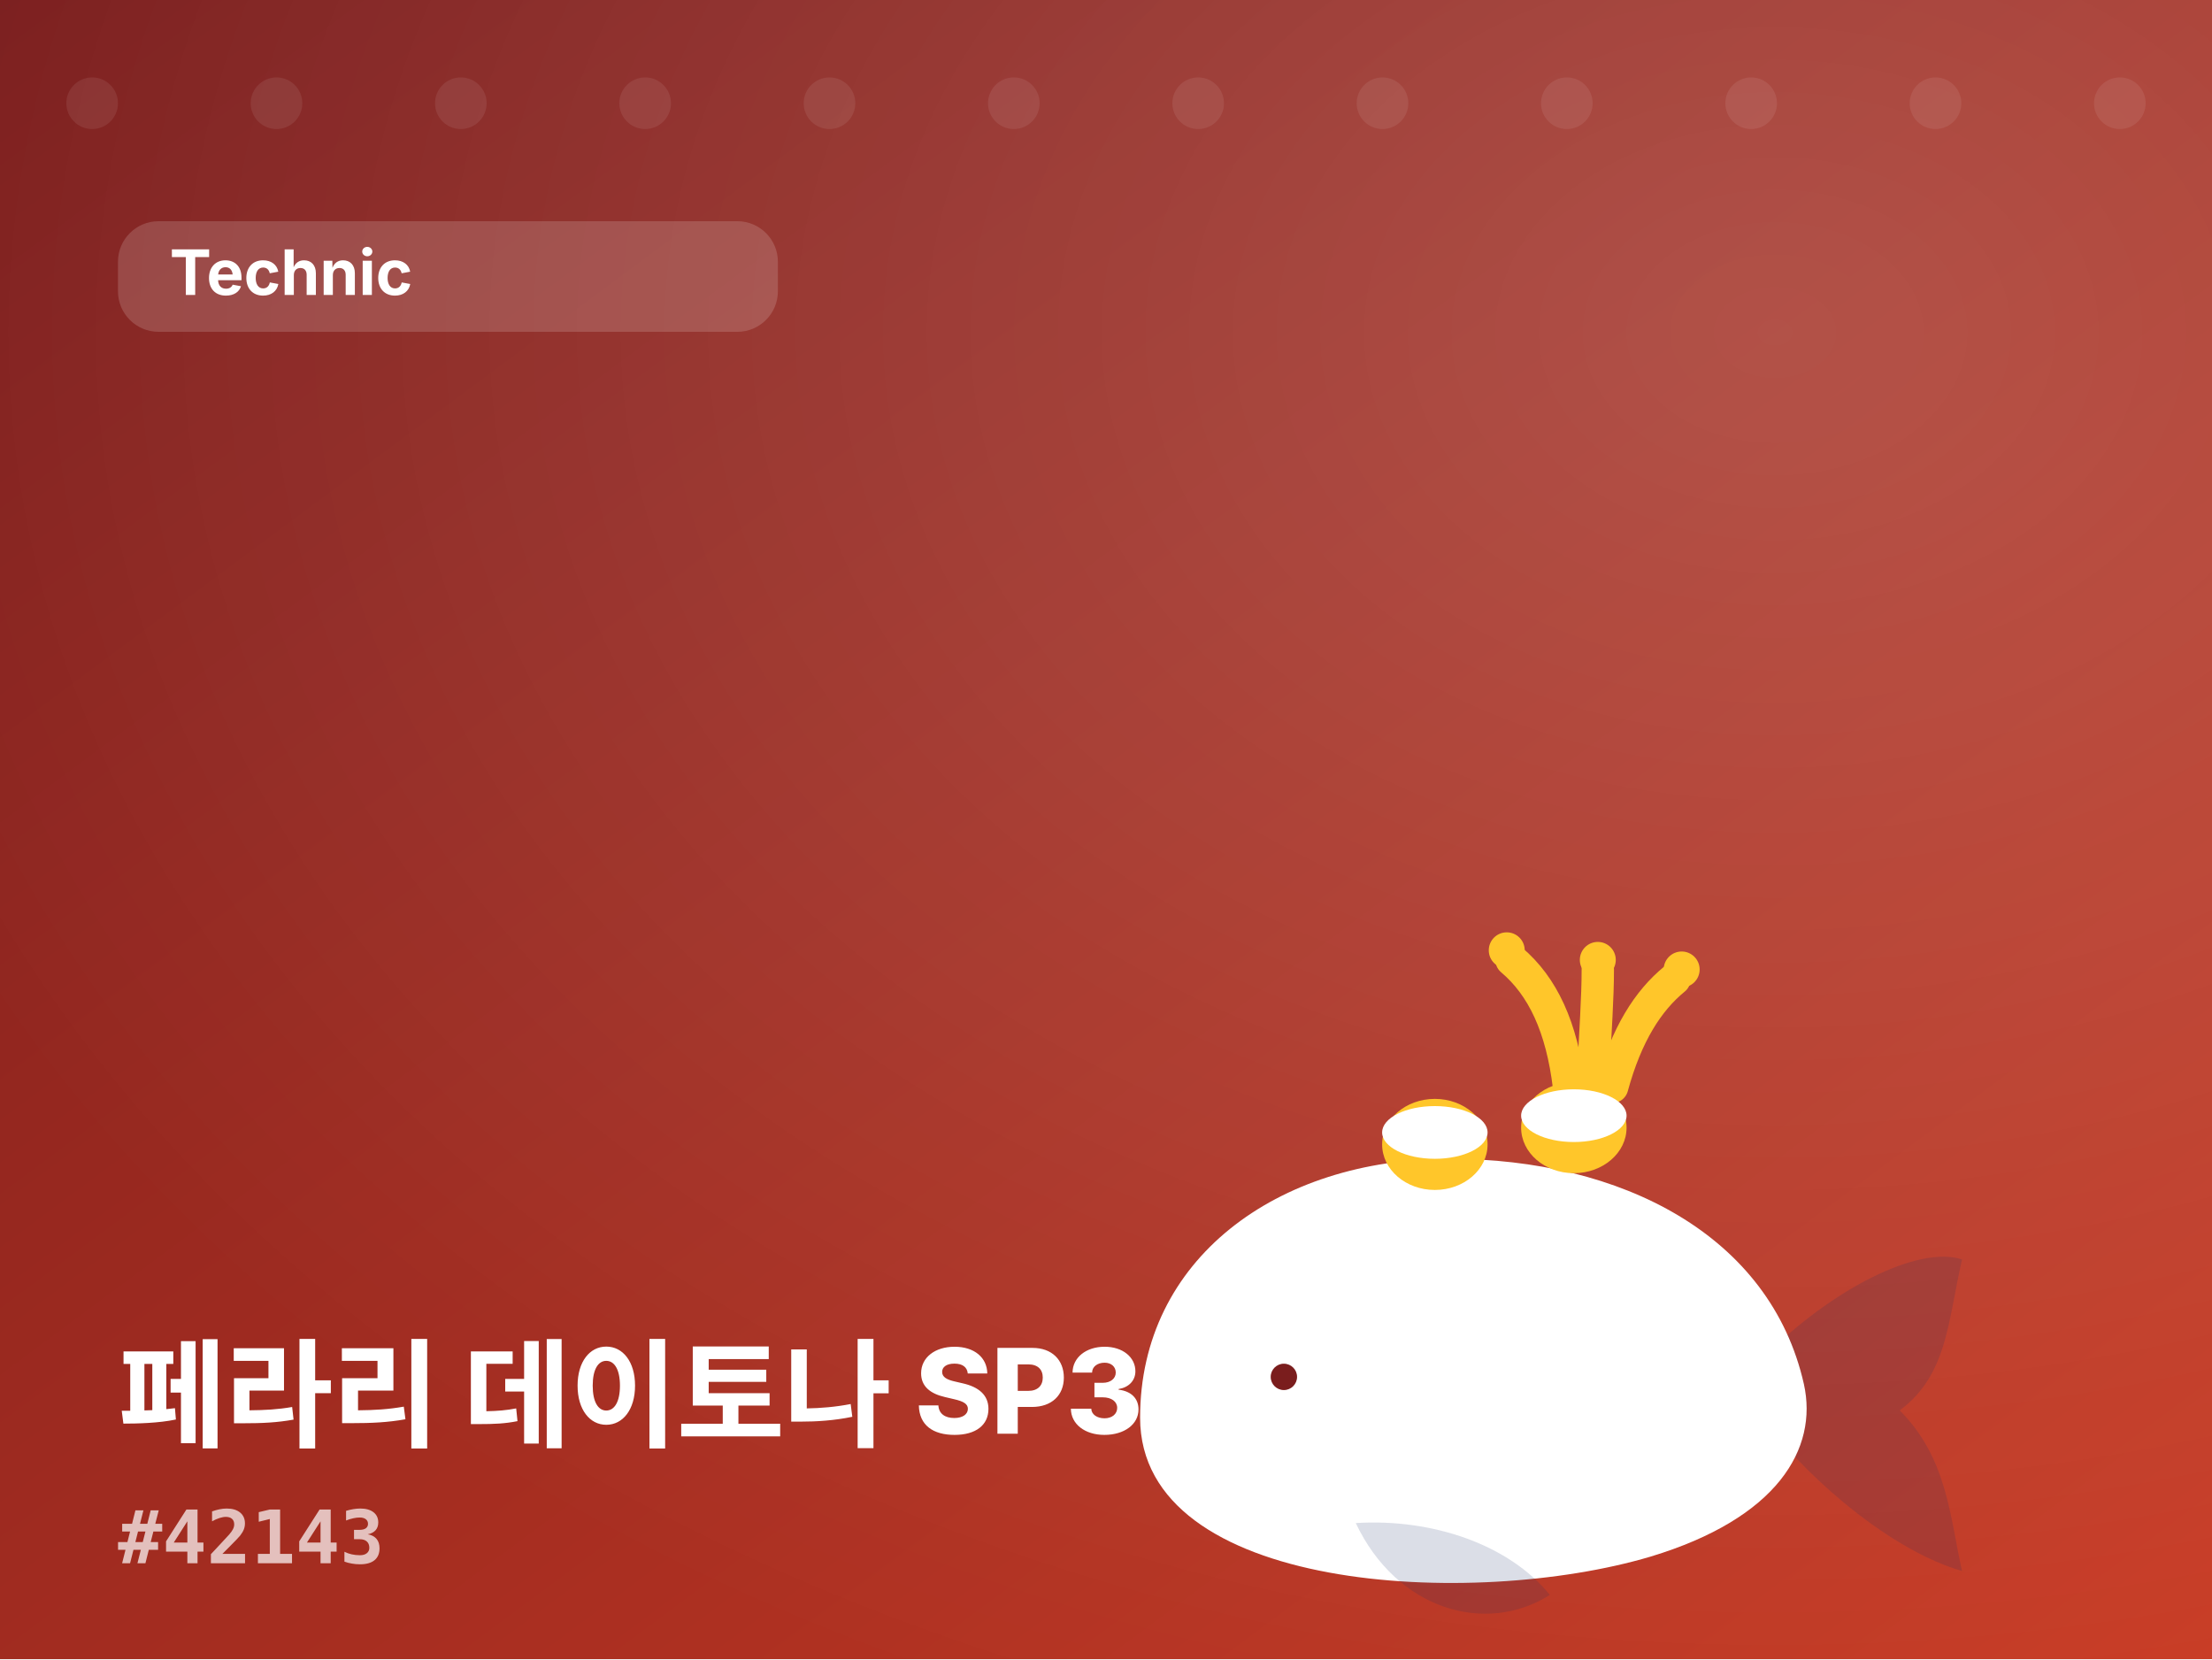
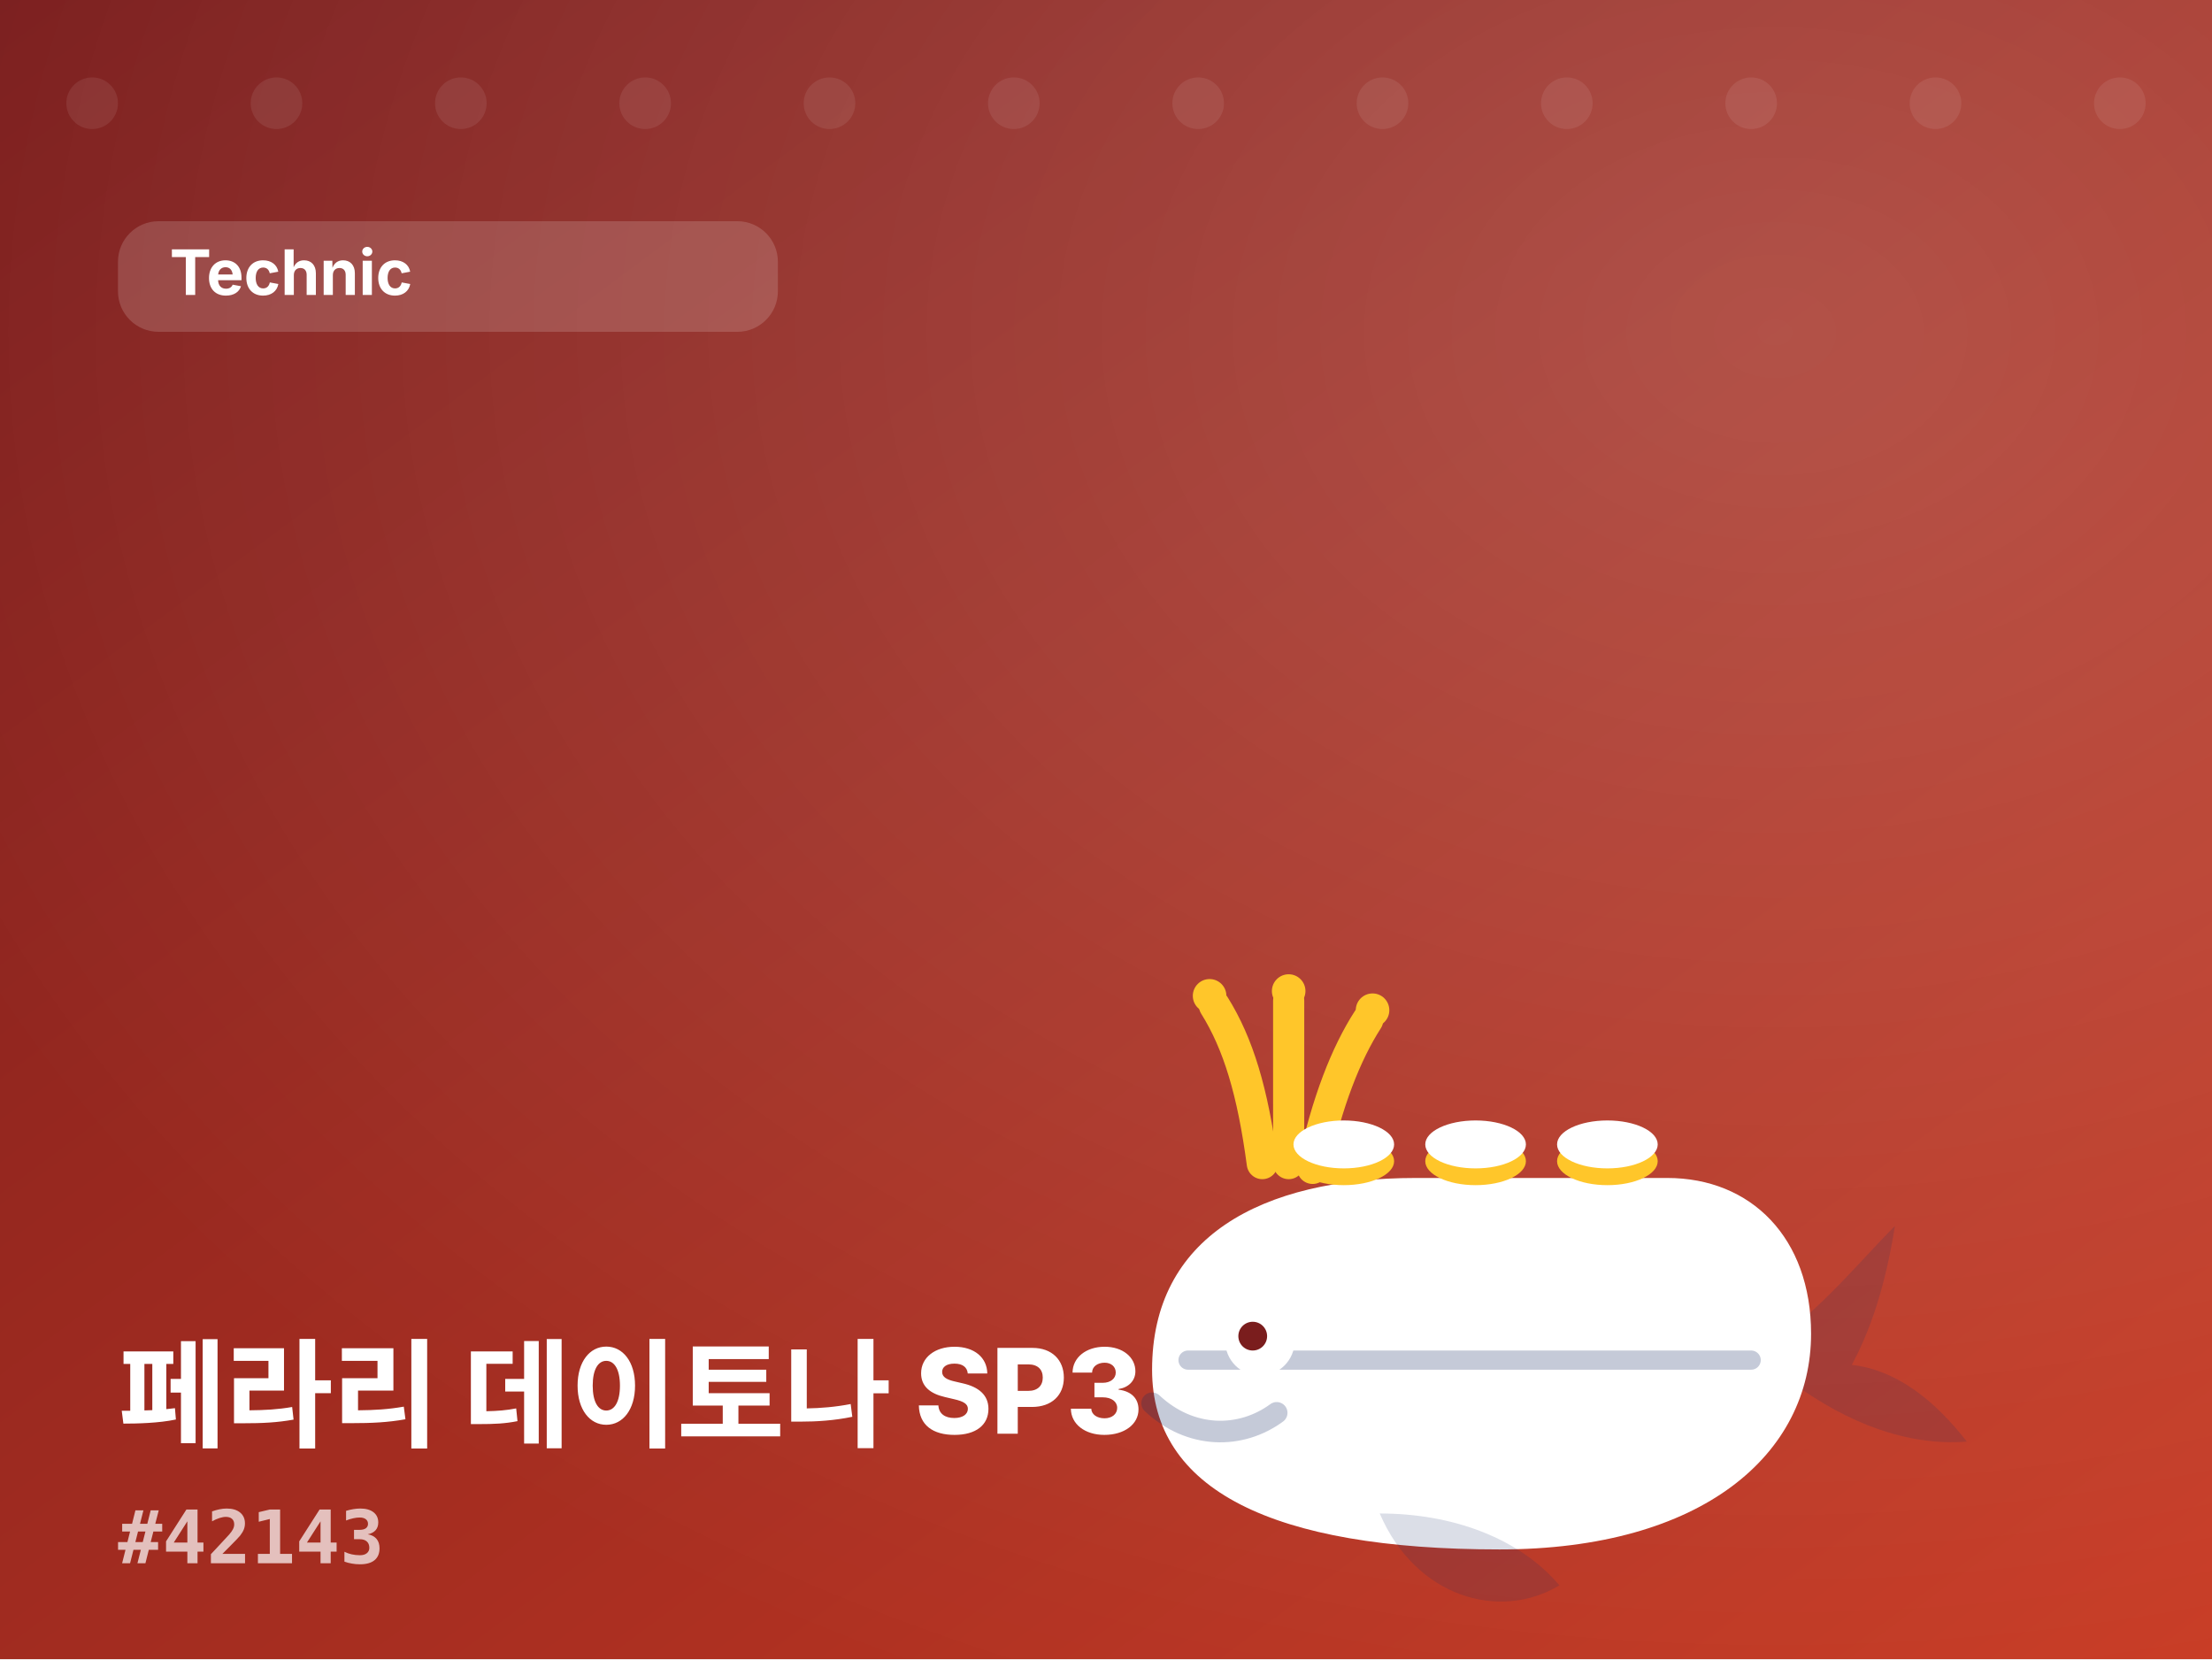
<svg xmlns="http://www.w3.org/2000/svg" viewBox="0 0 1200 900" width="1200" height="900" role="img" aria-label="페라리 데이토나 SP3">
  <defs>
    <linearGradient id="bg" x1="0" y1="0" x2="1" y2="1">
      <stop offset="0" stop-color="#7a1d1d" />
      <stop offset="1" stop-color="#c83a23" />
    </linearGradient>
    <radialGradient id="glow" cx="0.8" cy="0.2" r="0.9">
      <stop offset="0" stop-color="#ffffff" stop-opacity="0.18" />
      <stop offset="1" stop-color="#ffffff" stop-opacity="0" />
    </radialGradient>
  </defs>
  <rect width="1200" height="900" fill="url(#bg)" />
  <rect width="1200" height="900" fill="url(#glow)" />
  <circle cx="50" cy="56" r="14" fill="#ffffff" opacity="0.08" />
  <circle cx="150" cy="56" r="14" fill="#ffffff" opacity="0.08" />
  <circle cx="250" cy="56" r="14" fill="#ffffff" opacity="0.08" />
  <circle cx="350" cy="56" r="14" fill="#ffffff" opacity="0.08" />
  <circle cx="450" cy="56" r="14" fill="#ffffff" opacity="0.08" />
  <circle cx="550" cy="56" r="14" fill="#ffffff" opacity="0.08" />
  <circle cx="650" cy="56" r="14" fill="#ffffff" opacity="0.08" />
  <circle cx="750" cy="56" r="14" fill="#ffffff" opacity="0.08" />
  <circle cx="850" cy="56" r="14" fill="#ffffff" opacity="0.08" />
  <circle cx="950" cy="56" r="14" fill="#ffffff" opacity="0.08" />
  <circle cx="1050" cy="56" r="14" fill="#ffffff" opacity="0.08" />
  <circle cx="1150" cy="56" r="14" fill="#ffffff" opacity="0.08" />
  <g transform="translate(560 470) scale(13)">
-     <g stroke="#ffc62a" stroke-width="1.35" stroke-linecap="round" fill="none">
-       <path d="M22.4 9.2C22.1 6.7 21.3 5 20 3.9" />
-       <path d="M23.4 8.9C23.5 6.8 23.6 5.5 23.6 4.3" />
-       <path d="M24.2 9.2C24.8 7 25.7 5.6 26.8 4.7" />
+     <path d="M30 20.5C32.5 19 34.5 16.5 36 15C35.6 17.5 35 19.3 34.2 20.8C36 21 37.6 22.2 39 24C36.5 24.2 34 23.2 31.8 21.6C31.2 22 30.6 22.2 30 22Z" fill="rgba(27,47,102,0.16)" />
+     <path d="M5 21C5 15.5 9.5 13 16 13L26.5 13C30 13 32.5 15.5 32.5 19.5C32.5 24.5 28 28.5 19.5 28.5C10 28.5 5 26 5 21Z" fill="#ffffff" />
+     <path d="M14.5 27C16 30.5 19.5 31.5 22 30C20.3 28 17.5 27 14.5 27Z" fill="rgba(27,47,102,0.16)" />
+     <path d="M6.5 20.6H30" stroke="rgba(27,47,102,0.25)" stroke-width="0.8" stroke-linecap="round" />
+     <path d="M5 22.4C6.6 23.9 8.7 23.9 10.2 22.8" stroke="rgba(27,47,102,0.25)" stroke-width="0.9" stroke-linecap="round" fill="none" />
+     <g stroke="#ffc62a" stroke-width="1.3" stroke-linecap="round" fill="none">
+       <path d="M9.6 12.4C9.2 9.4 8.6 7.4 7.6 5.8" />
+       <path d="M10.7 12.4C10.7 9.6 10.7 7.4 10.7 5.6" />
+       <path d="M11.7 12.6C12.3 9.8 13.1 7.8 14 6.4" />
    </g>
-     <circle cx="19.8" cy="3.5" r="0.75" fill="#ffc62a" />
-     <circle cx="23.6" cy="3.9" r="0.75" fill="#ffc62a" />
-     <circle cx="27.1" cy="4.3" r="0.75" fill="#ffc62a" />
-     <path d="M30.5 20.5C33.4 17.6 37 15.8 38.8 16.4C38.2 19 38.2 21.2 36.2 22.7C38.2 24.7 38.3 27.2 38.8 29.4C36 28.6 32.6 25.8 30.6 23.2Z" fill="rgba(27,47,102,0.16)" />
-     <path d="M4.5 23C4.5 16.4 10.2 12.2 17.4 12.2C24.6 12.2 30.8 15.4 32.2 21.6C32.8 24.3 31.1 27.2 25.8 28.8C18.4 31 4.5 30.3 4.5 23Z" fill="#ffffff" />
-     <path d="M13.5 27.4C15.2 31 18.9 32.1 21.6 30.4C19.9 28.3 16.7 27.2 13.5 27.4Z" fill="rgba(27,47,102,0.16)" />
-     <ellipse cx="16.8" cy="11.6" rx="2.2" ry="1.9" fill="#ffc62a" />
-     <ellipse cx="22.6" cy="10.9" rx="2.2" ry="1.9" fill="#ffc62a" />
-     <ellipse cx="16.8" cy="11.1" rx="2.2" ry="1.1" fill="#ffffff" />
-     <ellipse cx="22.6" cy="10.4" rx="2.2" ry="1.1" fill="#ffffff" />
-     <circle cx="10.8" cy="21.6" r="1.45" fill="#ffffff" />
-     <circle cx="10.5" cy="21.3" r="0.55" fill="#7a1d1d" />
+     <circle cx="7.4" cy="5.4" r="0.7" fill="#ffc62a" />
+     <circle cx="10.7" cy="5.2" r="0.7" fill="#ffc62a" />
+     <circle cx="14.2" cy="6" r="0.7" fill="#ffc62a" />
+     <ellipse cx="13" cy="12.3" rx="2.1" ry="1" fill="#ffc62a" />
+     <ellipse cx="13" cy="11.6" rx="2.1" ry="1" fill="#ffffff" />
+     <ellipse cx="18.5" cy="12.3" rx="2.1" ry="1" fill="#ffc62a" />
+     <ellipse cx="18.5" cy="11.6" rx="2.1" ry="1" fill="#ffffff" />
+     <ellipse cx="24" cy="12.3" rx="2.1" ry="1" fill="#ffc62a" />
+     <ellipse cx="24" cy="11.6" rx="2.1" ry="1" fill="#ffffff" />
+     <circle cx="9.5" cy="19.8" r="1.45" fill="#ffffff" />
+     <circle cx="9.2" cy="19.6" r="0.6" fill="#7a1d1d" />
  </g>
  <g font-family="-apple-system, 'Apple SD Gothic Neo', 'Noto Sans KR', sans-serif">
    <rect x="64" y="120" rx="22" ry="22" width="358" height="60" fill="#ffffff" opacity="0.16" />
    <text x="92" y="160" font-size="34" font-weight="700" fill="#ffffff">Technic</text>
    <text x="64" y="780" font-size="64" font-weight="800" fill="#ffffff" letter-spacing="-1">페라리 데이토나 SP3</text>
    <text x="64" y="848" font-size="40" font-weight="700" fill="#ffffff" opacity="0.7" font-family="'SF Mono', ui-monospace, monospace">#42143</text>
  </g>
</svg>
